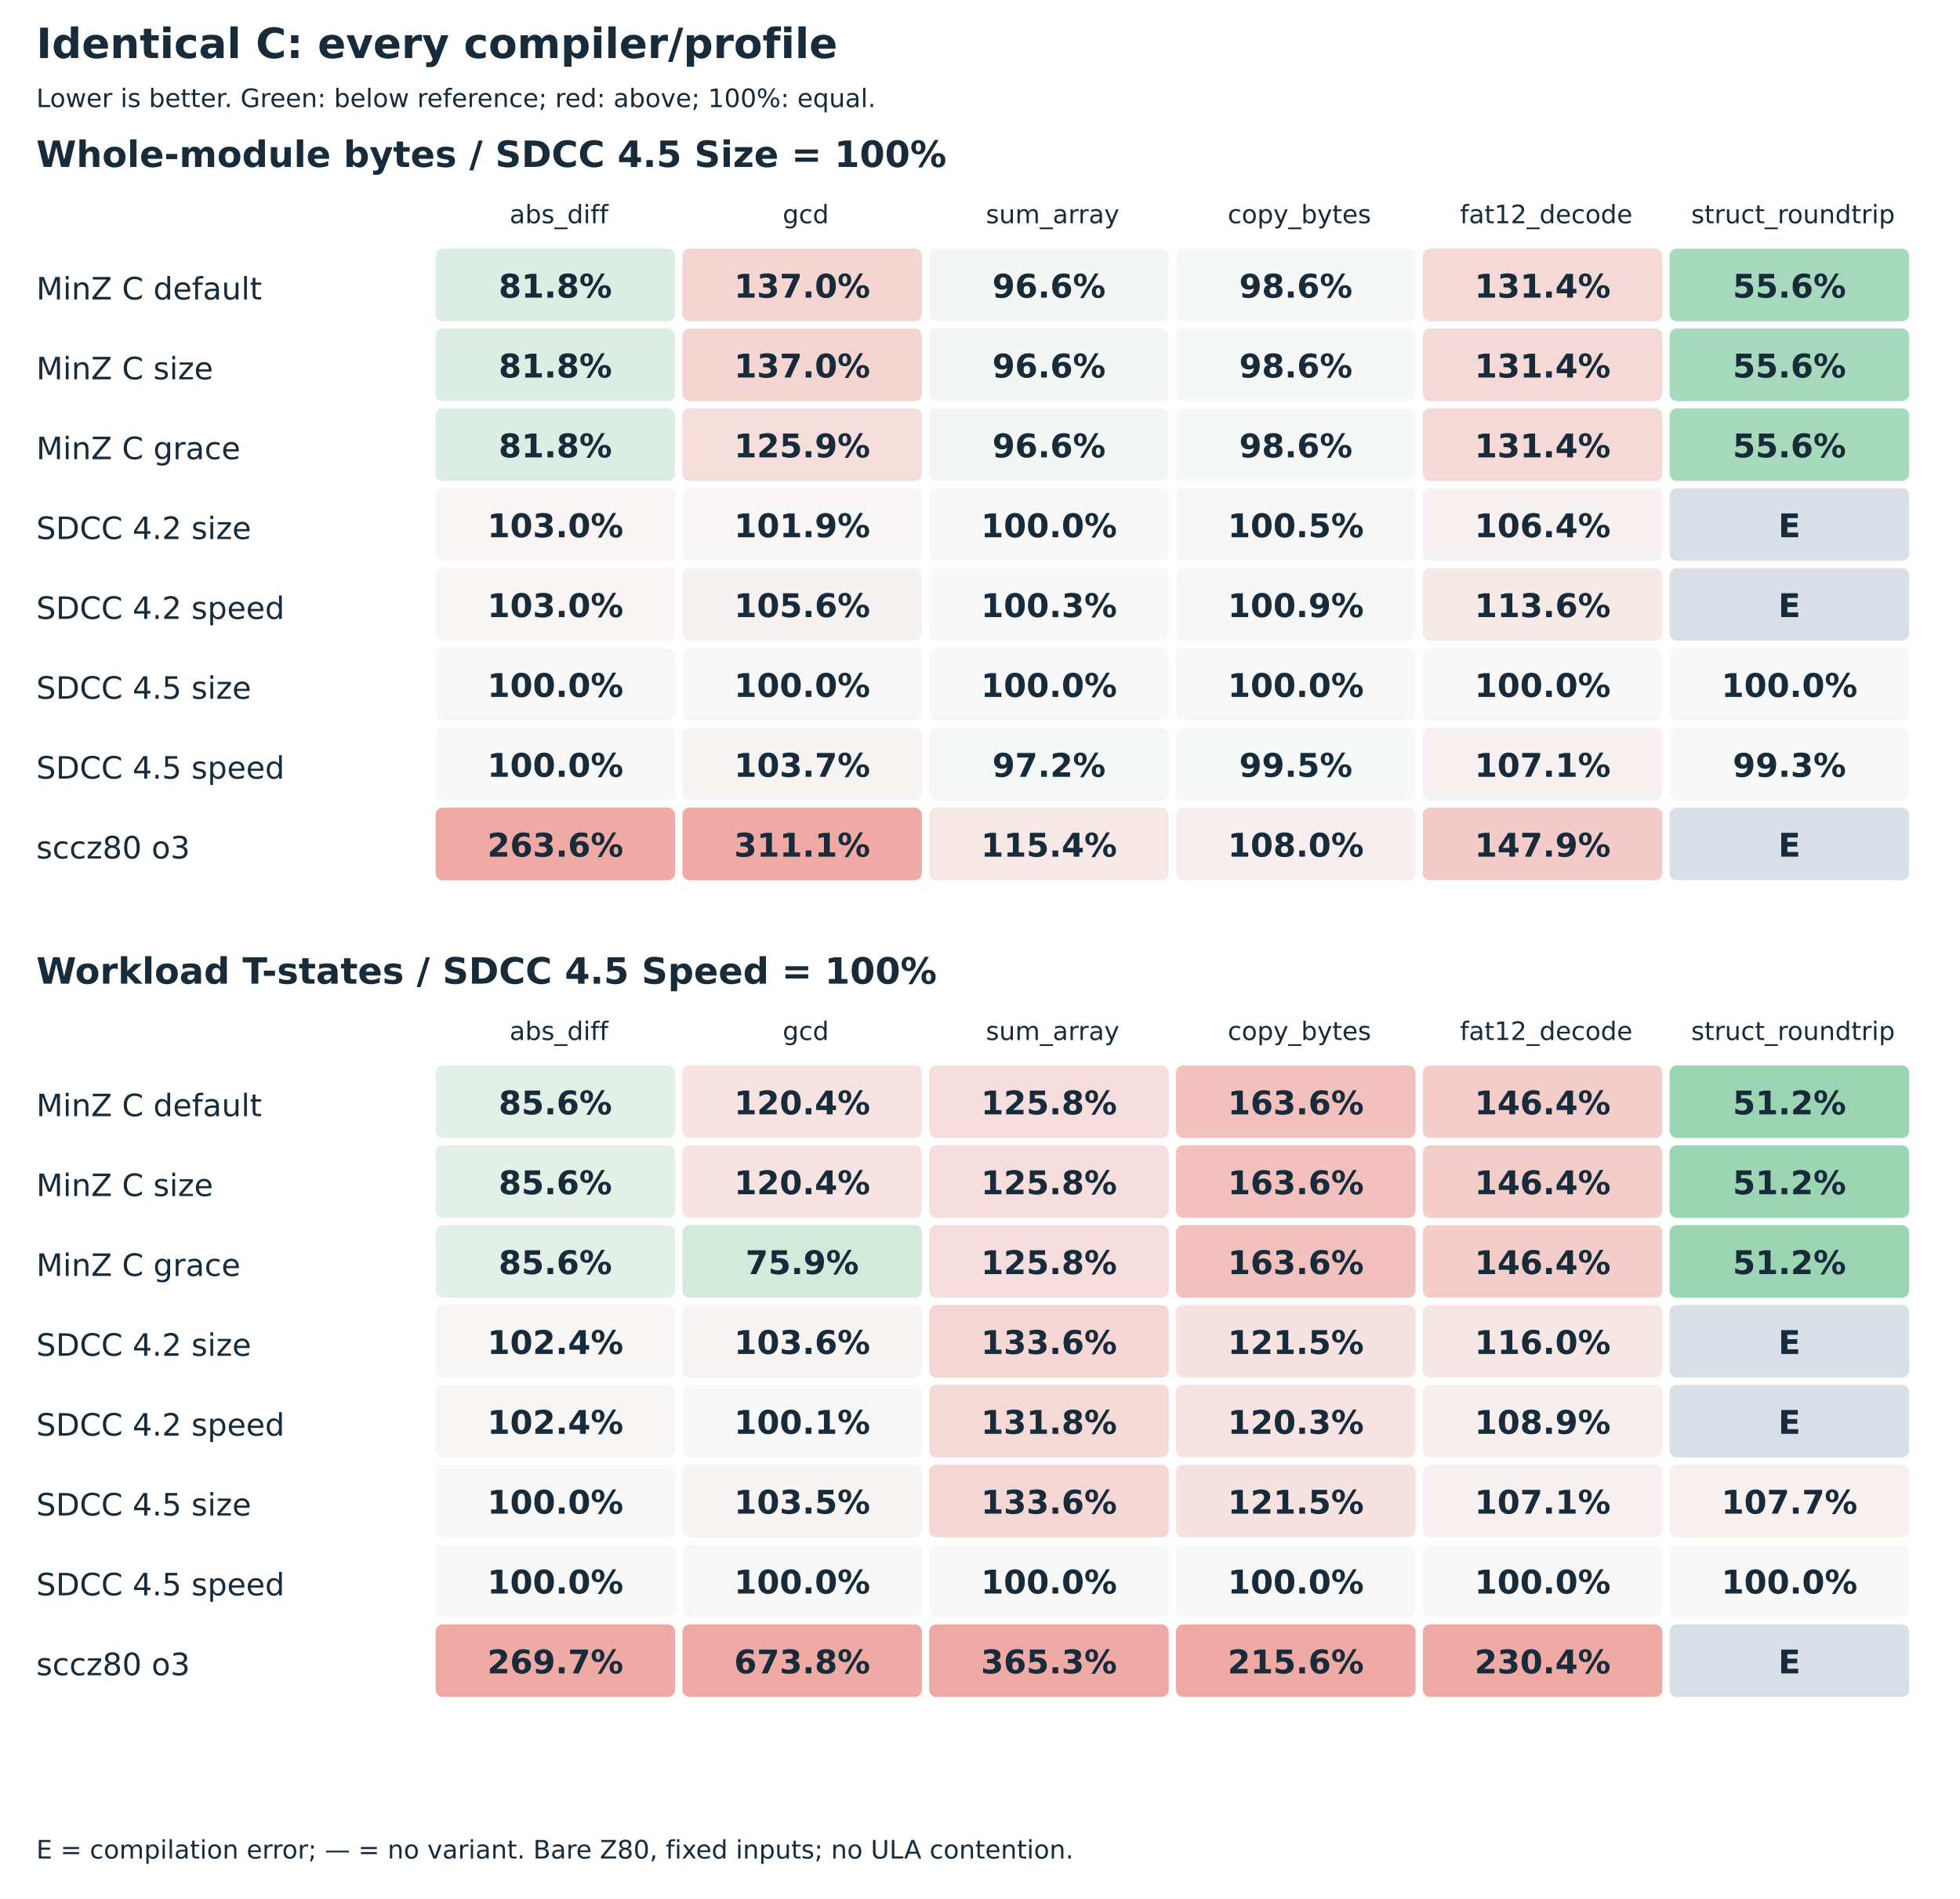
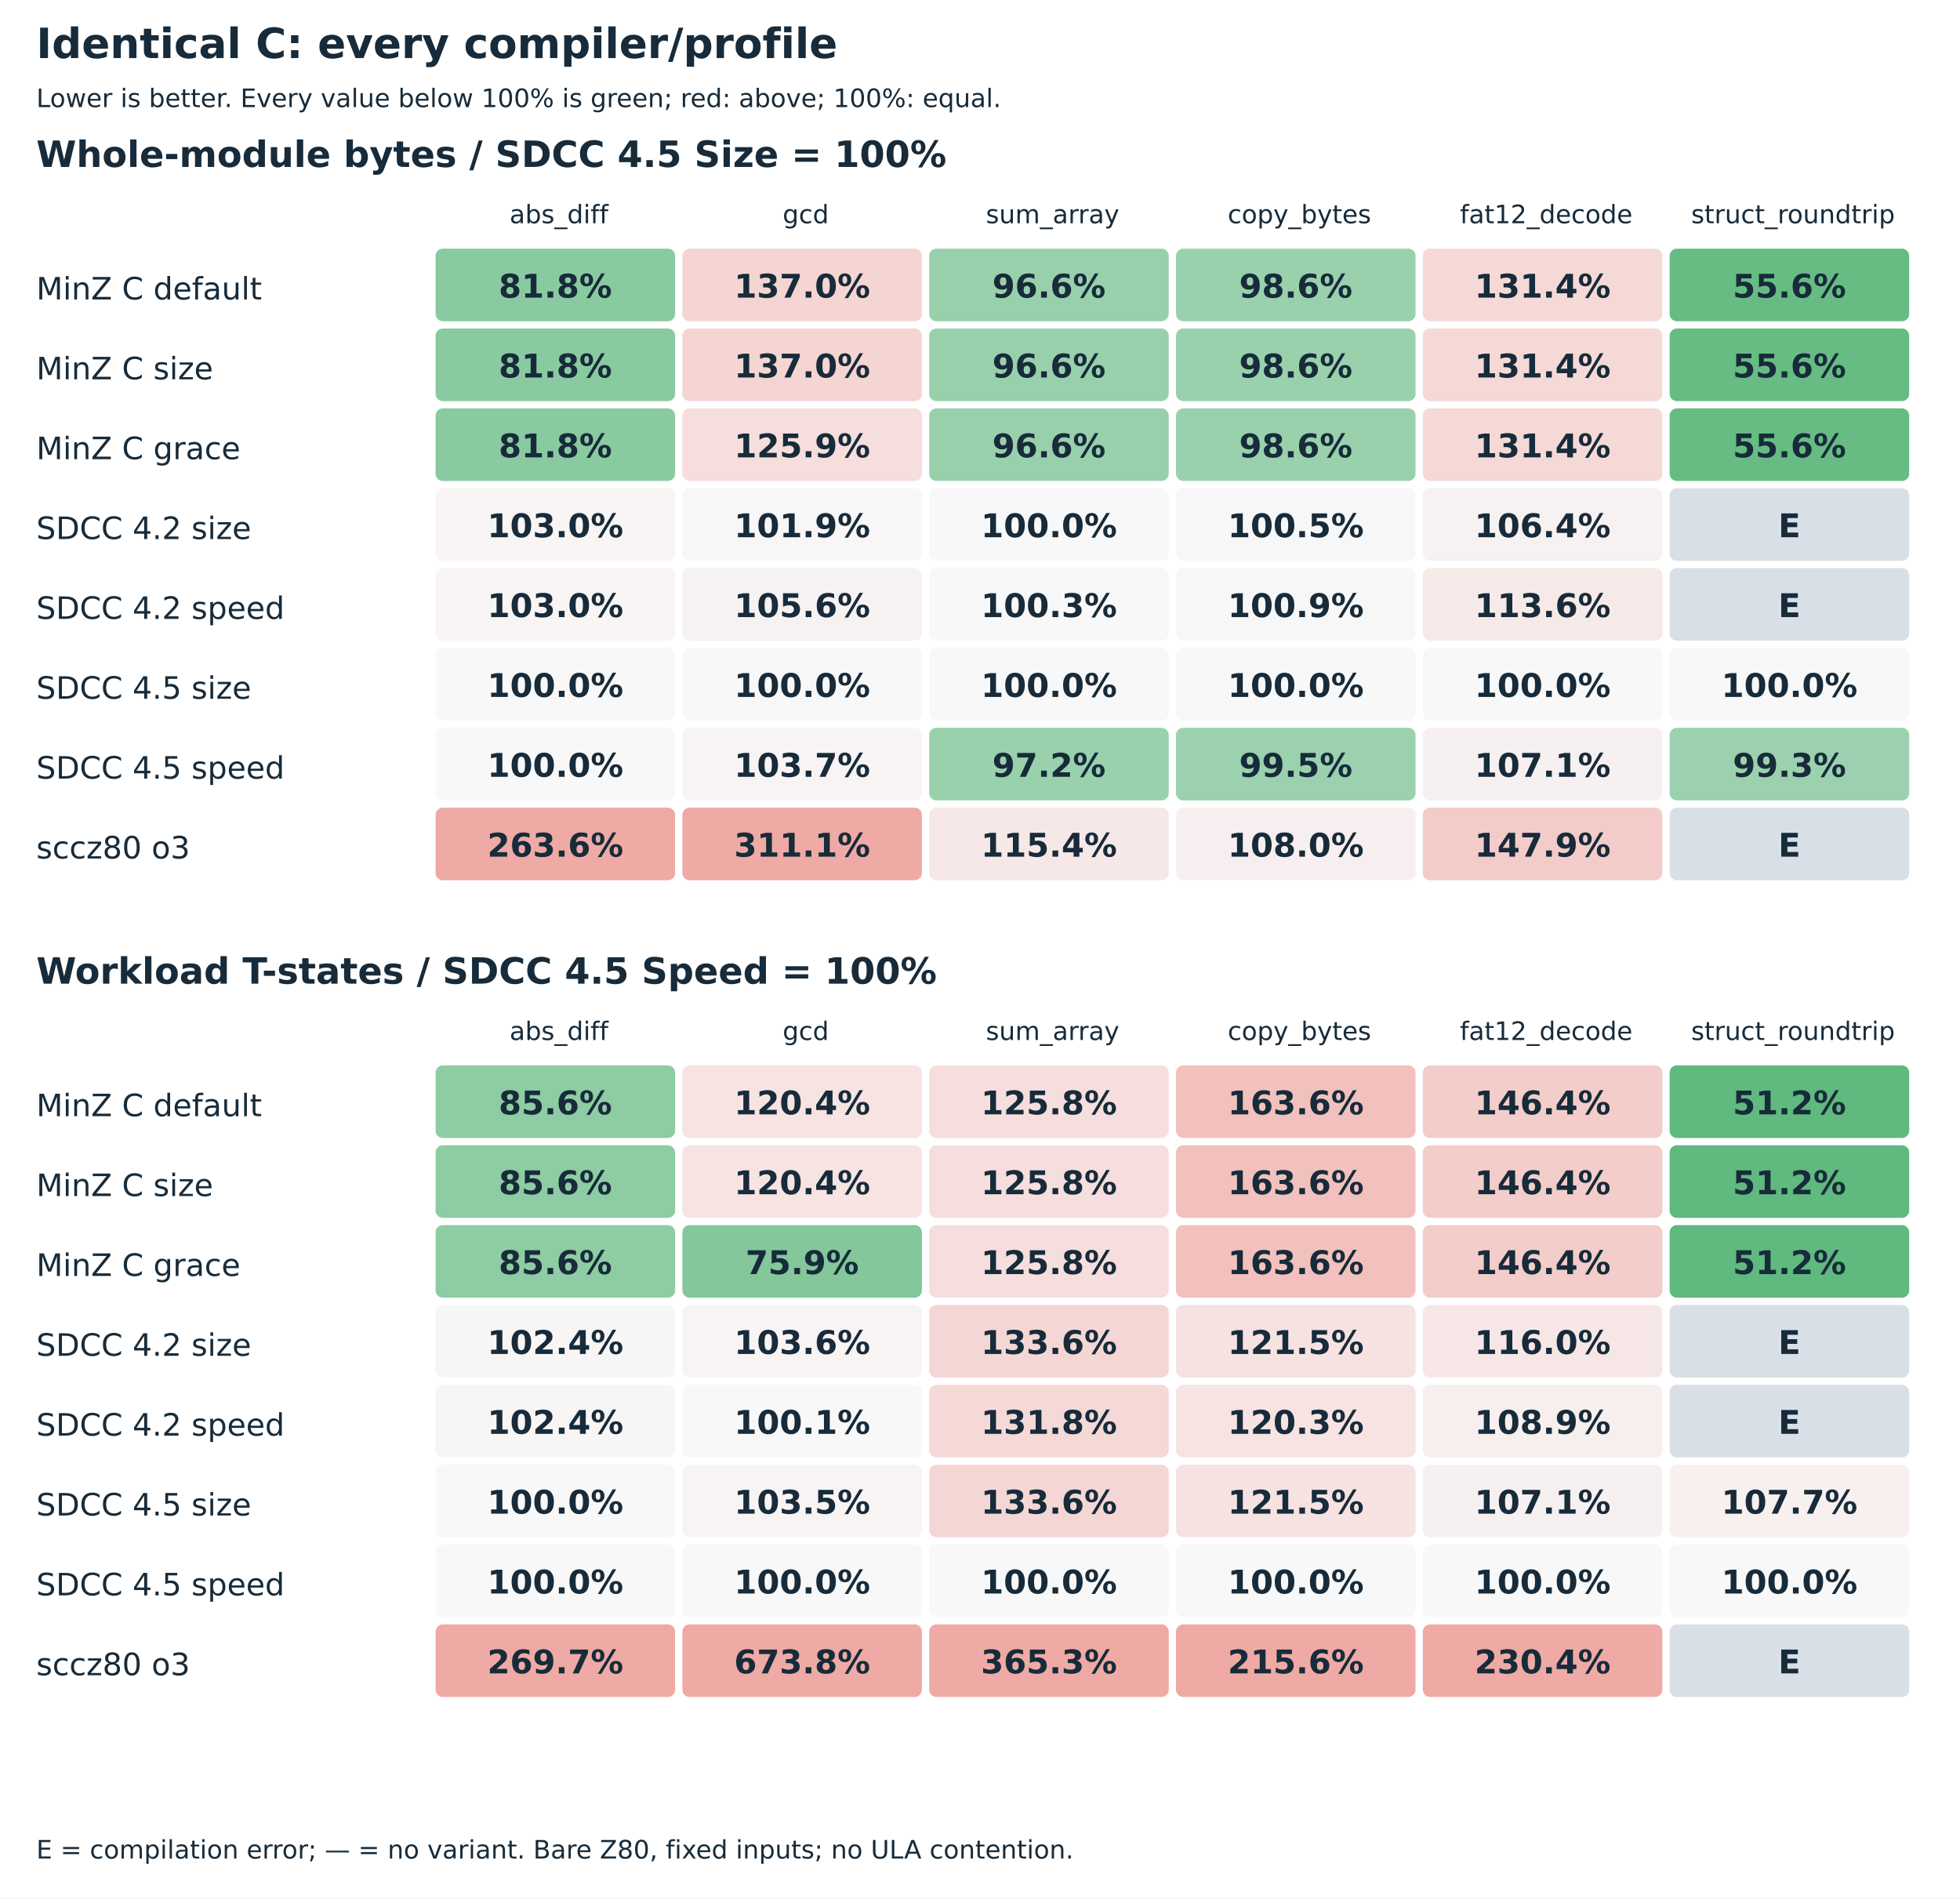
<svg xmlns="http://www.w3.org/2000/svg" width="1080" height="1046" viewBox="0 0 1080 1046" role="img" aria-labelledby="title desc">
  <rect width="100%" height="100%" fill="white" />
  <style>text{font-family:DejaVu Sans,Arial,sans-serif;fill:#172b3a} .cell{font-size:18px;font-weight:600} .small{font-size:14px} .label{font-size:17px}</style>
  <text x="20" y="32" font-size="23" font-weight="600">Identical C: every compiler/profile</text>
-   <text x="20" y="59" class="small">Lower is better. Green: below reference; red: above; 100%: equal.</text>
+   <text x="20" y="59" class="small">Lower is better. Every value below 100% is green; red: above; 100%: equal.</text>
  <text x="20" y="92" font-size="20" font-weight="600">Whole-module bytes / SDCC 4.5 Size = 100%</text>
  <text x="308.0" y="123" text-anchor="middle" class="small">abs_diff</text>
  <text x="444.0" y="123" text-anchor="middle" class="small">gcd</text>
  <text x="580.0" y="123" text-anchor="middle" class="small">sum_array</text>
  <text x="716.0" y="123" text-anchor="middle" class="small">copy_bytes</text>
  <text x="852.0" y="123" text-anchor="middle" class="small">fat12_decode</text>
  <text x="988.0" y="123" text-anchor="middle" class="small">struct_roundtrip</text>
  <text x="20" y="165" class="label">MinZ C default</text>
  <g>
-     <rect x="240" y="137" width="132" height="40" rx="4" fill="#dceee3" />
+     <rect x="240" y="137" width="132" height="40" rx="4" fill="#8acaa0" />
    <text x="306.0" y="164" text-anchor="middle" class="cell">81.8%</text>
  </g>
  <g>
    <rect x="376" y="137" width="132" height="40" rx="4" fill="#f4d5d2" />
    <text x="442.0" y="164" text-anchor="middle" class="cell">137.0%</text>
  </g>
  <g>
-     <rect x="512" y="137" width="132" height="40" rx="4" fill="#f3f6f4" />
+     <rect x="512" y="137" width="132" height="40" rx="4" fill="#99d0ac" />
    <text x="578.0" y="164" text-anchor="middle" class="cell">96.6%</text>
  </g>
  <g>
-     <rect x="648" y="137" width="132" height="40" rx="4" fill="#f6f7f7" />
+     <rect x="648" y="137" width="132" height="40" rx="4" fill="#9ad1ad" />
    <text x="714.0" y="164" text-anchor="middle" class="cell">98.6%</text>
  </g>
  <g>
    <rect x="784" y="137" width="132" height="40" rx="4" fill="#f4d9d7" />
    <text x="850.0" y="164" text-anchor="middle" class="cell">131.4%</text>
  </g>
  <g>
-     <rect x="920" y="137" width="132" height="40" rx="4" fill="#a7d9bc" />
+     <rect x="920" y="137" width="132" height="40" rx="4" fill="#67bc84" />
    <text x="986.0" y="164" text-anchor="middle" class="cell">55.6%</text>
  </g>
  <text x="20" y="209" class="label">MinZ C size</text>
  <g>
-     <rect x="240" y="181" width="132" height="40" rx="4" fill="#dceee3" />
+     <rect x="240" y="181" width="132" height="40" rx="4" fill="#8acaa0" />
    <text x="306.0" y="208" text-anchor="middle" class="cell">81.8%</text>
  </g>
  <g>
    <rect x="376" y="181" width="132" height="40" rx="4" fill="#f4d5d2" />
    <text x="442.0" y="208" text-anchor="middle" class="cell">137.0%</text>
  </g>
  <g>
-     <rect x="512" y="181" width="132" height="40" rx="4" fill="#f3f6f4" />
+     <rect x="512" y="181" width="132" height="40" rx="4" fill="#99d0ac" />
    <text x="578.0" y="208" text-anchor="middle" class="cell">96.6%</text>
  </g>
  <g>
-     <rect x="648" y="181" width="132" height="40" rx="4" fill="#f6f7f7" />
+     <rect x="648" y="181" width="132" height="40" rx="4" fill="#9ad1ad" />
    <text x="714.0" y="208" text-anchor="middle" class="cell">98.6%</text>
  </g>
  <g>
    <rect x="784" y="181" width="132" height="40" rx="4" fill="#f4d9d7" />
    <text x="850.0" y="208" text-anchor="middle" class="cell">131.4%</text>
  </g>
  <g>
-     <rect x="920" y="181" width="132" height="40" rx="4" fill="#a7d9bc" />
+     <rect x="920" y="181" width="132" height="40" rx="4" fill="#67bc84" />
    <text x="986.0" y="208" text-anchor="middle" class="cell">55.6%</text>
  </g>
  <text x="20" y="253" class="label">MinZ C grace</text>
  <g>
-     <rect x="240" y="225" width="132" height="40" rx="4" fill="#dceee3" />
+     <rect x="240" y="225" width="132" height="40" rx="4" fill="#8acaa0" />
    <text x="306.0" y="252" text-anchor="middle" class="cell">81.8%</text>
  </g>
  <g>
    <rect x="376" y="225" width="132" height="40" rx="4" fill="#f5dedc" />
    <text x="442.0" y="252" text-anchor="middle" class="cell">125.9%</text>
  </g>
  <g>
-     <rect x="512" y="225" width="132" height="40" rx="4" fill="#f3f6f4" />
+     <rect x="512" y="225" width="132" height="40" rx="4" fill="#99d0ac" />
    <text x="578.0" y="252" text-anchor="middle" class="cell">96.6%</text>
  </g>
  <g>
-     <rect x="648" y="225" width="132" height="40" rx="4" fill="#f6f7f7" />
+     <rect x="648" y="225" width="132" height="40" rx="4" fill="#9ad1ad" />
    <text x="714.0" y="252" text-anchor="middle" class="cell">98.6%</text>
  </g>
  <g>
    <rect x="784" y="225" width="132" height="40" rx="4" fill="#f4d9d7" />
    <text x="850.0" y="252" text-anchor="middle" class="cell">131.4%</text>
  </g>
  <g>
-     <rect x="920" y="225" width="132" height="40" rx="4" fill="#a7d9bc" />
+     <rect x="920" y="225" width="132" height="40" rx="4" fill="#67bc84" />
    <text x="986.0" y="252" text-anchor="middle" class="cell">55.6%</text>
  </g>
  <text x="20" y="297" class="label">SDCC 4.2 size</text>
  <g>
    <rect x="240" y="269" width="132" height="40" rx="4" fill="#f8f5f4" />
    <text x="306.0" y="296" text-anchor="middle" class="cell">103.0%</text>
  </g>
  <g>
    <rect x="376" y="269" width="132" height="40" rx="4" fill="#f8f6f6" />
    <text x="442.0" y="296" text-anchor="middle" class="cell">101.9%</text>
  </g>
  <g>
    <rect x="512" y="269" width="132" height="40" rx="4" fill="#f8f8f8" />
    <text x="578.0" y="296" text-anchor="middle" class="cell">100.0%</text>
  </g>
  <g>
    <rect x="648" y="269" width="132" height="40" rx="4" fill="#f8f7f7" />
    <text x="714.0" y="296" text-anchor="middle" class="cell">100.5%</text>
  </g>
  <g>
    <rect x="784" y="269" width="132" height="40" rx="4" fill="#f7f1f1" />
    <text x="850.0" y="296" text-anchor="middle" class="cell">106.4%</text>
  </g>
  <g>
    <rect x="920" y="269" width="132" height="40" rx="4" fill="#d9dfe7" />
    <text x="986.0" y="296" text-anchor="middle" class="cell">E</text>
  </g>
  <text x="20" y="341" class="label">SDCC 4.2 speed</text>
  <g>
    <rect x="240" y="313" width="132" height="40" rx="4" fill="#f8f5f4" />
    <text x="306.0" y="340" text-anchor="middle" class="cell">103.0%</text>
  </g>
  <g>
    <rect x="376" y="313" width="132" height="40" rx="4" fill="#f7f2f2" />
    <text x="442.0" y="340" text-anchor="middle" class="cell">105.6%</text>
  </g>
  <g>
    <rect x="512" y="313" width="132" height="40" rx="4" fill="#f8f8f8" />
    <text x="578.0" y="340" text-anchor="middle" class="cell">100.3%</text>
  </g>
  <g>
    <rect x="648" y="313" width="132" height="40" rx="4" fill="#f8f7f7" />
    <text x="714.0" y="340" text-anchor="middle" class="cell">100.9%</text>
  </g>
  <g>
    <rect x="784" y="313" width="132" height="40" rx="4" fill="#f6eae9" />
    <text x="850.0" y="340" text-anchor="middle" class="cell">113.6%</text>
  </g>
  <g>
    <rect x="920" y="313" width="132" height="40" rx="4" fill="#d9dfe7" />
    <text x="986.0" y="340" text-anchor="middle" class="cell">E</text>
  </g>
  <text x="20" y="385" class="label">SDCC 4.5 size</text>
  <g>
    <rect x="240" y="357" width="132" height="40" rx="4" fill="#f8f8f8" />
    <text x="306.0" y="384" text-anchor="middle" class="cell">100.0%</text>
  </g>
  <g>
    <rect x="376" y="357" width="132" height="40" rx="4" fill="#f8f8f8" />
    <text x="442.0" y="384" text-anchor="middle" class="cell">100.0%</text>
  </g>
  <g>
    <rect x="512" y="357" width="132" height="40" rx="4" fill="#f8f8f8" />
    <text x="578.0" y="384" text-anchor="middle" class="cell">100.0%</text>
  </g>
  <g>
    <rect x="648" y="357" width="132" height="40" rx="4" fill="#f8f8f8" />
    <text x="714.0" y="384" text-anchor="middle" class="cell">100.0%</text>
  </g>
  <g>
    <rect x="784" y="357" width="132" height="40" rx="4" fill="#f8f8f8" />
    <text x="850.0" y="384" text-anchor="middle" class="cell">100.0%</text>
  </g>
  <g>
    <rect x="920" y="357" width="132" height="40" rx="4" fill="#f8f8f8" />
    <text x="986.0" y="384" text-anchor="middle" class="cell">100.0%</text>
  </g>
  <text x="20" y="429" class="label">SDCC 4.5 speed</text>
  <g>
    <rect x="240" y="401" width="132" height="40" rx="4" fill="#f8f8f8" />
    <text x="306.0" y="428" text-anchor="middle" class="cell">100.0%</text>
  </g>
  <g>
    <rect x="376" y="401" width="132" height="40" rx="4" fill="#f8f4f4" />
    <text x="442.0" y="428" text-anchor="middle" class="cell">103.7%</text>
  </g>
  <g>
-     <rect x="512" y="401" width="132" height="40" rx="4" fill="#f4f7f5" />
+     <rect x="512" y="401" width="132" height="40" rx="4" fill="#99d1ac" />
    <text x="578.0" y="428" text-anchor="middle" class="cell">97.2%</text>
  </g>
  <g>
-     <rect x="648" y="401" width="132" height="40" rx="4" fill="#f7f8f8" />
+     <rect x="648" y="401" width="132" height="40" rx="4" fill="#9bd1ae" />
    <text x="714.0" y="428" text-anchor="middle" class="cell">99.5%</text>
  </g>
  <g>
    <rect x="784" y="401" width="132" height="40" rx="4" fill="#f7f0f0" />
    <text x="850.0" y="428" text-anchor="middle" class="cell">107.1%</text>
  </g>
  <g>
-     <rect x="920" y="401" width="132" height="40" rx="4" fill="#f7f8f7" />
+     <rect x="920" y="401" width="132" height="40" rx="4" fill="#9bd1ae" />
    <text x="986.0" y="428" text-anchor="middle" class="cell">99.3%</text>
  </g>
  <text x="20" y="473" class="label">sccz80 o3</text>
  <g>
    <rect x="240" y="445" width="132" height="40" rx="4" fill="#efaaa5" />
    <text x="306.0" y="472" text-anchor="middle" class="cell">263.6%</text>
  </g>
  <g>
    <rect x="376" y="445" width="132" height="40" rx="4" fill="#efaaa5" />
    <text x="442.0" y="472" text-anchor="middle" class="cell">311.1%</text>
  </g>
  <g>
    <rect x="512" y="445" width="132" height="40" rx="4" fill="#f6e8e7" />
    <text x="578.0" y="472" text-anchor="middle" class="cell">115.4%</text>
  </g>
  <g>
    <rect x="648" y="445" width="132" height="40" rx="4" fill="#f7efef" />
    <text x="714.0" y="472" text-anchor="middle" class="cell">108.0%</text>
  </g>
  <g>
    <rect x="784" y="445" width="132" height="40" rx="4" fill="#f3ccc9" />
    <text x="850.0" y="472" text-anchor="middle" class="cell">147.9%</text>
  </g>
  <g>
    <rect x="920" y="445" width="132" height="40" rx="4" fill="#d9dfe7" />
    <text x="986.0" y="472" text-anchor="middle" class="cell">E</text>
  </g>
  <text x="20" y="542" font-size="20" font-weight="600">Workload T-states / SDCC 4.5 Speed = 100%</text>
  <text x="308.0" y="573" text-anchor="middle" class="small">abs_diff</text>
  <text x="444.0" y="573" text-anchor="middle" class="small">gcd</text>
  <text x="580.0" y="573" text-anchor="middle" class="small">sum_array</text>
  <text x="716.0" y="573" text-anchor="middle" class="small">copy_bytes</text>
  <text x="852.0" y="573" text-anchor="middle" class="small">fat12_decode</text>
  <text x="988.0" y="573" text-anchor="middle" class="small">struct_roundtrip</text>
  <text x="20" y="615" class="label">MinZ C default</text>
  <g>
-     <rect x="240" y="587" width="132" height="40" rx="4" fill="#e2f0e8" />
+     <rect x="240" y="587" width="132" height="40" rx="4" fill="#8ecca3" />
    <text x="306.0" y="614" text-anchor="middle" class="cell">85.6%</text>
  </g>
  <g>
    <rect x="376" y="587" width="132" height="40" rx="4" fill="#f6e3e2" />
    <text x="442.0" y="614" text-anchor="middle" class="cell">120.4%</text>
  </g>
  <g>
    <rect x="512" y="587" width="132" height="40" rx="4" fill="#f5dedd" />
    <text x="578.0" y="614" text-anchor="middle" class="cell">125.8%</text>
  </g>
  <g>
    <rect x="648" y="587" width="132" height="40" rx="4" fill="#f2c1bd" />
    <text x="714.0" y="614" text-anchor="middle" class="cell">163.6%</text>
  </g>
  <g>
    <rect x="784" y="587" width="132" height="40" rx="4" fill="#f3cdca" />
    <text x="850.0" y="614" text-anchor="middle" class="cell">146.4%</text>
  </g>
  <g>
-     <rect x="920" y="587" width="132" height="40" rx="4" fill="#9bd5b3" />
+     <rect x="920" y="587" width="132" height="40" rx="4" fill="#60b97f" />
    <text x="986.0" y="614" text-anchor="middle" class="cell">51.2%</text>
  </g>
  <text x="20" y="659" class="label">MinZ C size</text>
  <g>
-     <rect x="240" y="631" width="132" height="40" rx="4" fill="#e2f0e8" />
+     <rect x="240" y="631" width="132" height="40" rx="4" fill="#8ecca3" />
    <text x="306.0" y="658" text-anchor="middle" class="cell">85.6%</text>
  </g>
  <g>
    <rect x="376" y="631" width="132" height="40" rx="4" fill="#f6e3e2" />
    <text x="442.0" y="658" text-anchor="middle" class="cell">120.4%</text>
  </g>
  <g>
    <rect x="512" y="631" width="132" height="40" rx="4" fill="#f5dedd" />
    <text x="578.0" y="658" text-anchor="middle" class="cell">125.8%</text>
  </g>
  <g>
    <rect x="648" y="631" width="132" height="40" rx="4" fill="#f2c1bd" />
    <text x="714.0" y="658" text-anchor="middle" class="cell">163.6%</text>
  </g>
  <g>
    <rect x="784" y="631" width="132" height="40" rx="4" fill="#f3cdca" />
    <text x="850.0" y="658" text-anchor="middle" class="cell">146.4%</text>
  </g>
  <g>
-     <rect x="920" y="631" width="132" height="40" rx="4" fill="#9bd5b3" />
+     <rect x="920" y="631" width="132" height="40" rx="4" fill="#60b97f" />
    <text x="986.0" y="658" text-anchor="middle" class="cell">51.2%</text>
  </g>
  <text x="20" y="703" class="label">MinZ C grace</text>
  <g>
-     <rect x="240" y="675" width="132" height="40" rx="4" fill="#e2f0e8" />
+     <rect x="240" y="675" width="132" height="40" rx="4" fill="#8ecca3" />
    <text x="306.0" y="702" text-anchor="middle" class="cell">85.6%</text>
  </g>
  <g>
-     <rect x="376" y="675" width="132" height="40" rx="4" fill="#d2eadc" />
+     <rect x="376" y="675" width="132" height="40" rx="4" fill="#83c79b" />
    <text x="442.0" y="702" text-anchor="middle" class="cell">75.9%</text>
  </g>
  <g>
    <rect x="512" y="675" width="132" height="40" rx="4" fill="#f5dedd" />
    <text x="578.0" y="702" text-anchor="middle" class="cell">125.8%</text>
  </g>
  <g>
    <rect x="648" y="675" width="132" height="40" rx="4" fill="#f2c1bd" />
    <text x="714.0" y="702" text-anchor="middle" class="cell">163.6%</text>
  </g>
  <g>
    <rect x="784" y="675" width="132" height="40" rx="4" fill="#f3cdca" />
    <text x="850.0" y="702" text-anchor="middle" class="cell">146.4%</text>
  </g>
  <g>
-     <rect x="920" y="675" width="132" height="40" rx="4" fill="#9bd5b3" />
+     <rect x="920" y="675" width="132" height="40" rx="4" fill="#60b97f" />
    <text x="986.0" y="702" text-anchor="middle" class="cell">51.2%</text>
  </g>
  <text x="20" y="747" class="label">SDCC 4.2 size</text>
  <g>
    <rect x="240" y="719" width="132" height="40" rx="4" fill="#f8f5f5" />
    <text x="306.0" y="746" text-anchor="middle" class="cell">102.4%</text>
  </g>
  <g>
    <rect x="376" y="719" width="132" height="40" rx="4" fill="#f8f4f4" />
    <text x="442.0" y="746" text-anchor="middle" class="cell">103.6%</text>
  </g>
  <g>
    <rect x="512" y="719" width="132" height="40" rx="4" fill="#f4d7d5" />
    <text x="578.0" y="746" text-anchor="middle" class="cell">133.6%</text>
  </g>
  <g>
    <rect x="648" y="719" width="132" height="40" rx="4" fill="#f5e2e1" />
    <text x="714.0" y="746" text-anchor="middle" class="cell">121.5%</text>
  </g>
  <g>
    <rect x="784" y="719" width="132" height="40" rx="4" fill="#f6e7e6" />
    <text x="850.0" y="746" text-anchor="middle" class="cell">116.0%</text>
  </g>
  <g>
    <rect x="920" y="719" width="132" height="40" rx="4" fill="#d9dfe7" />
    <text x="986.0" y="746" text-anchor="middle" class="cell">E</text>
  </g>
  <text x="20" y="791" class="label">SDCC 4.2 speed</text>
  <g>
    <rect x="240" y="763" width="132" height="40" rx="4" fill="#f8f5f5" />
    <text x="306.0" y="790" text-anchor="middle" class="cell">102.4%</text>
  </g>
  <g>
    <rect x="376" y="763" width="132" height="40" rx="4" fill="#f8f8f8" />
    <text x="442.0" y="790" text-anchor="middle" class="cell">100.1%</text>
  </g>
  <g>
    <rect x="512" y="763" width="132" height="40" rx="4" fill="#f4d9d7" />
    <text x="578.0" y="790" text-anchor="middle" class="cell">131.8%</text>
  </g>
  <g>
    <rect x="648" y="763" width="132" height="40" rx="4" fill="#f6e3e2" />
    <text x="714.0" y="790" text-anchor="middle" class="cell">120.3%</text>
  </g>
  <g>
    <rect x="784" y="763" width="132" height="40" rx="4" fill="#f7eeee" />
    <text x="850.0" y="790" text-anchor="middle" class="cell">108.9%</text>
  </g>
  <g>
    <rect x="920" y="763" width="132" height="40" rx="4" fill="#d9dfe7" />
    <text x="986.0" y="790" text-anchor="middle" class="cell">E</text>
  </g>
  <text x="20" y="835" class="label">SDCC 4.5 size</text>
  <g>
    <rect x="240" y="807" width="132" height="40" rx="4" fill="#f8f8f8" />
    <text x="306.0" y="834" text-anchor="middle" class="cell">100.0%</text>
  </g>
  <g>
    <rect x="376" y="807" width="132" height="40" rx="4" fill="#f8f4f4" />
    <text x="442.0" y="834" text-anchor="middle" class="cell">103.5%</text>
  </g>
  <g>
    <rect x="512" y="807" width="132" height="40" rx="4" fill="#f4d7d5" />
    <text x="578.0" y="834" text-anchor="middle" class="cell">133.6%</text>
  </g>
  <g>
    <rect x="648" y="807" width="132" height="40" rx="4" fill="#f5e2e1" />
    <text x="714.0" y="834" text-anchor="middle" class="cell">121.5%</text>
  </g>
  <g>
    <rect x="784" y="807" width="132" height="40" rx="4" fill="#f7f0f0" />
    <text x="850.0" y="834" text-anchor="middle" class="cell">107.1%</text>
  </g>
  <g>
    <rect x="920" y="807" width="132" height="40" rx="4" fill="#f7f0ef" />
    <text x="986.0" y="834" text-anchor="middle" class="cell">107.7%</text>
  </g>
  <text x="20" y="879" class="label">SDCC 4.5 speed</text>
  <g>
    <rect x="240" y="851" width="132" height="40" rx="4" fill="#f8f8f8" />
    <text x="306.0" y="878" text-anchor="middle" class="cell">100.0%</text>
  </g>
  <g>
    <rect x="376" y="851" width="132" height="40" rx="4" fill="#f8f8f8" />
    <text x="442.0" y="878" text-anchor="middle" class="cell">100.0%</text>
  </g>
  <g>
    <rect x="512" y="851" width="132" height="40" rx="4" fill="#f8f8f8" />
    <text x="578.0" y="878" text-anchor="middle" class="cell">100.0%</text>
  </g>
  <g>
    <rect x="648" y="851" width="132" height="40" rx="4" fill="#f8f8f8" />
    <text x="714.0" y="878" text-anchor="middle" class="cell">100.0%</text>
  </g>
  <g>
    <rect x="784" y="851" width="132" height="40" rx="4" fill="#f8f8f8" />
    <text x="850.0" y="878" text-anchor="middle" class="cell">100.0%</text>
  </g>
  <g>
    <rect x="920" y="851" width="132" height="40" rx="4" fill="#f8f8f8" />
    <text x="986.0" y="878" text-anchor="middle" class="cell">100.0%</text>
  </g>
  <text x="20" y="923" class="label">sccz80 o3</text>
  <g>
    <rect x="240" y="895" width="132" height="40" rx="4" fill="#efaaa5" />
    <text x="306.0" y="922" text-anchor="middle" class="cell">269.7%</text>
  </g>
  <g>
    <rect x="376" y="895" width="132" height="40" rx="4" fill="#efaaa5" />
    <text x="442.0" y="922" text-anchor="middle" class="cell">673.8%</text>
  </g>
  <g>
    <rect x="512" y="895" width="132" height="40" rx="4" fill="#efaaa5" />
    <text x="578.0" y="922" text-anchor="middle" class="cell">365.3%</text>
  </g>
  <g>
    <rect x="648" y="895" width="132" height="40" rx="4" fill="#efaaa5" />
    <text x="714.0" y="922" text-anchor="middle" class="cell">215.6%</text>
  </g>
  <g>
    <rect x="784" y="895" width="132" height="40" rx="4" fill="#efaaa5" />
    <text x="850.0" y="922" text-anchor="middle" class="cell">230.4%</text>
  </g>
  <g>
    <rect x="920" y="895" width="132" height="40" rx="4" fill="#d9dfe7" />
    <text x="986.0" y="922" text-anchor="middle" class="cell">E</text>
  </g>
  <text x="20" y="1024" class="small">E = compilation error; — = no variant. Bare Z80, fixed inputs; no ULA contention.</text>
</svg>
